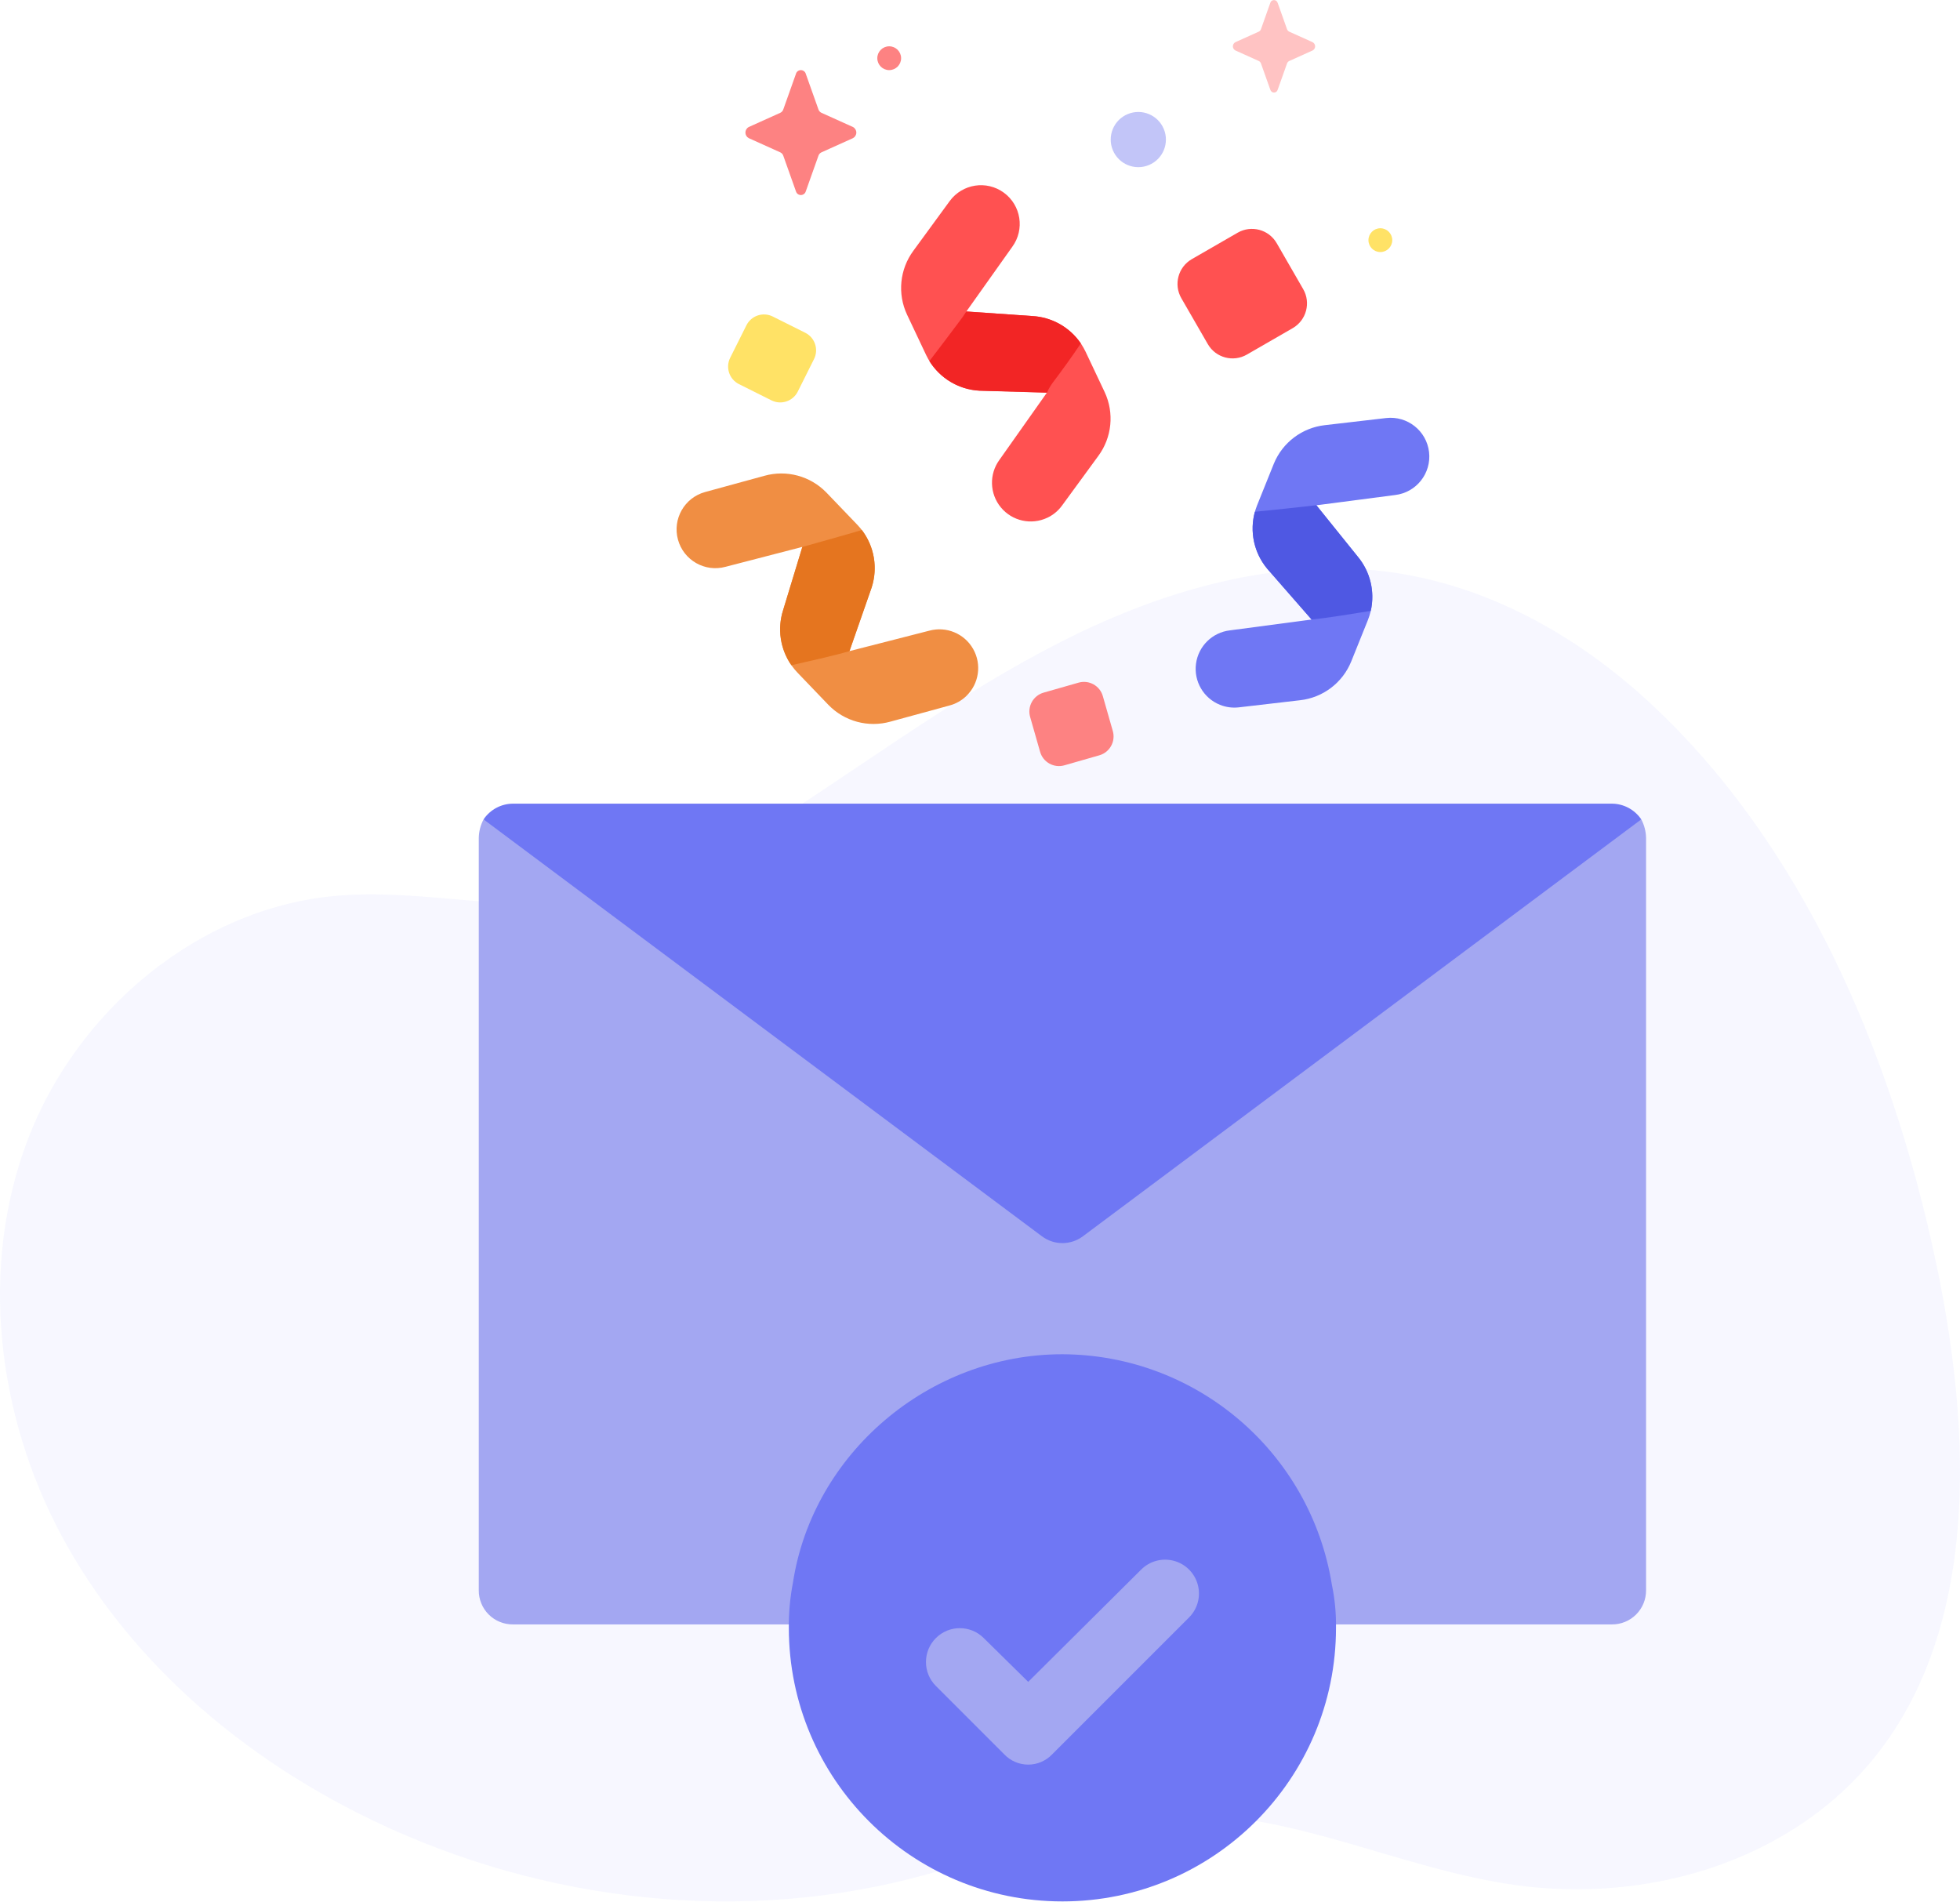
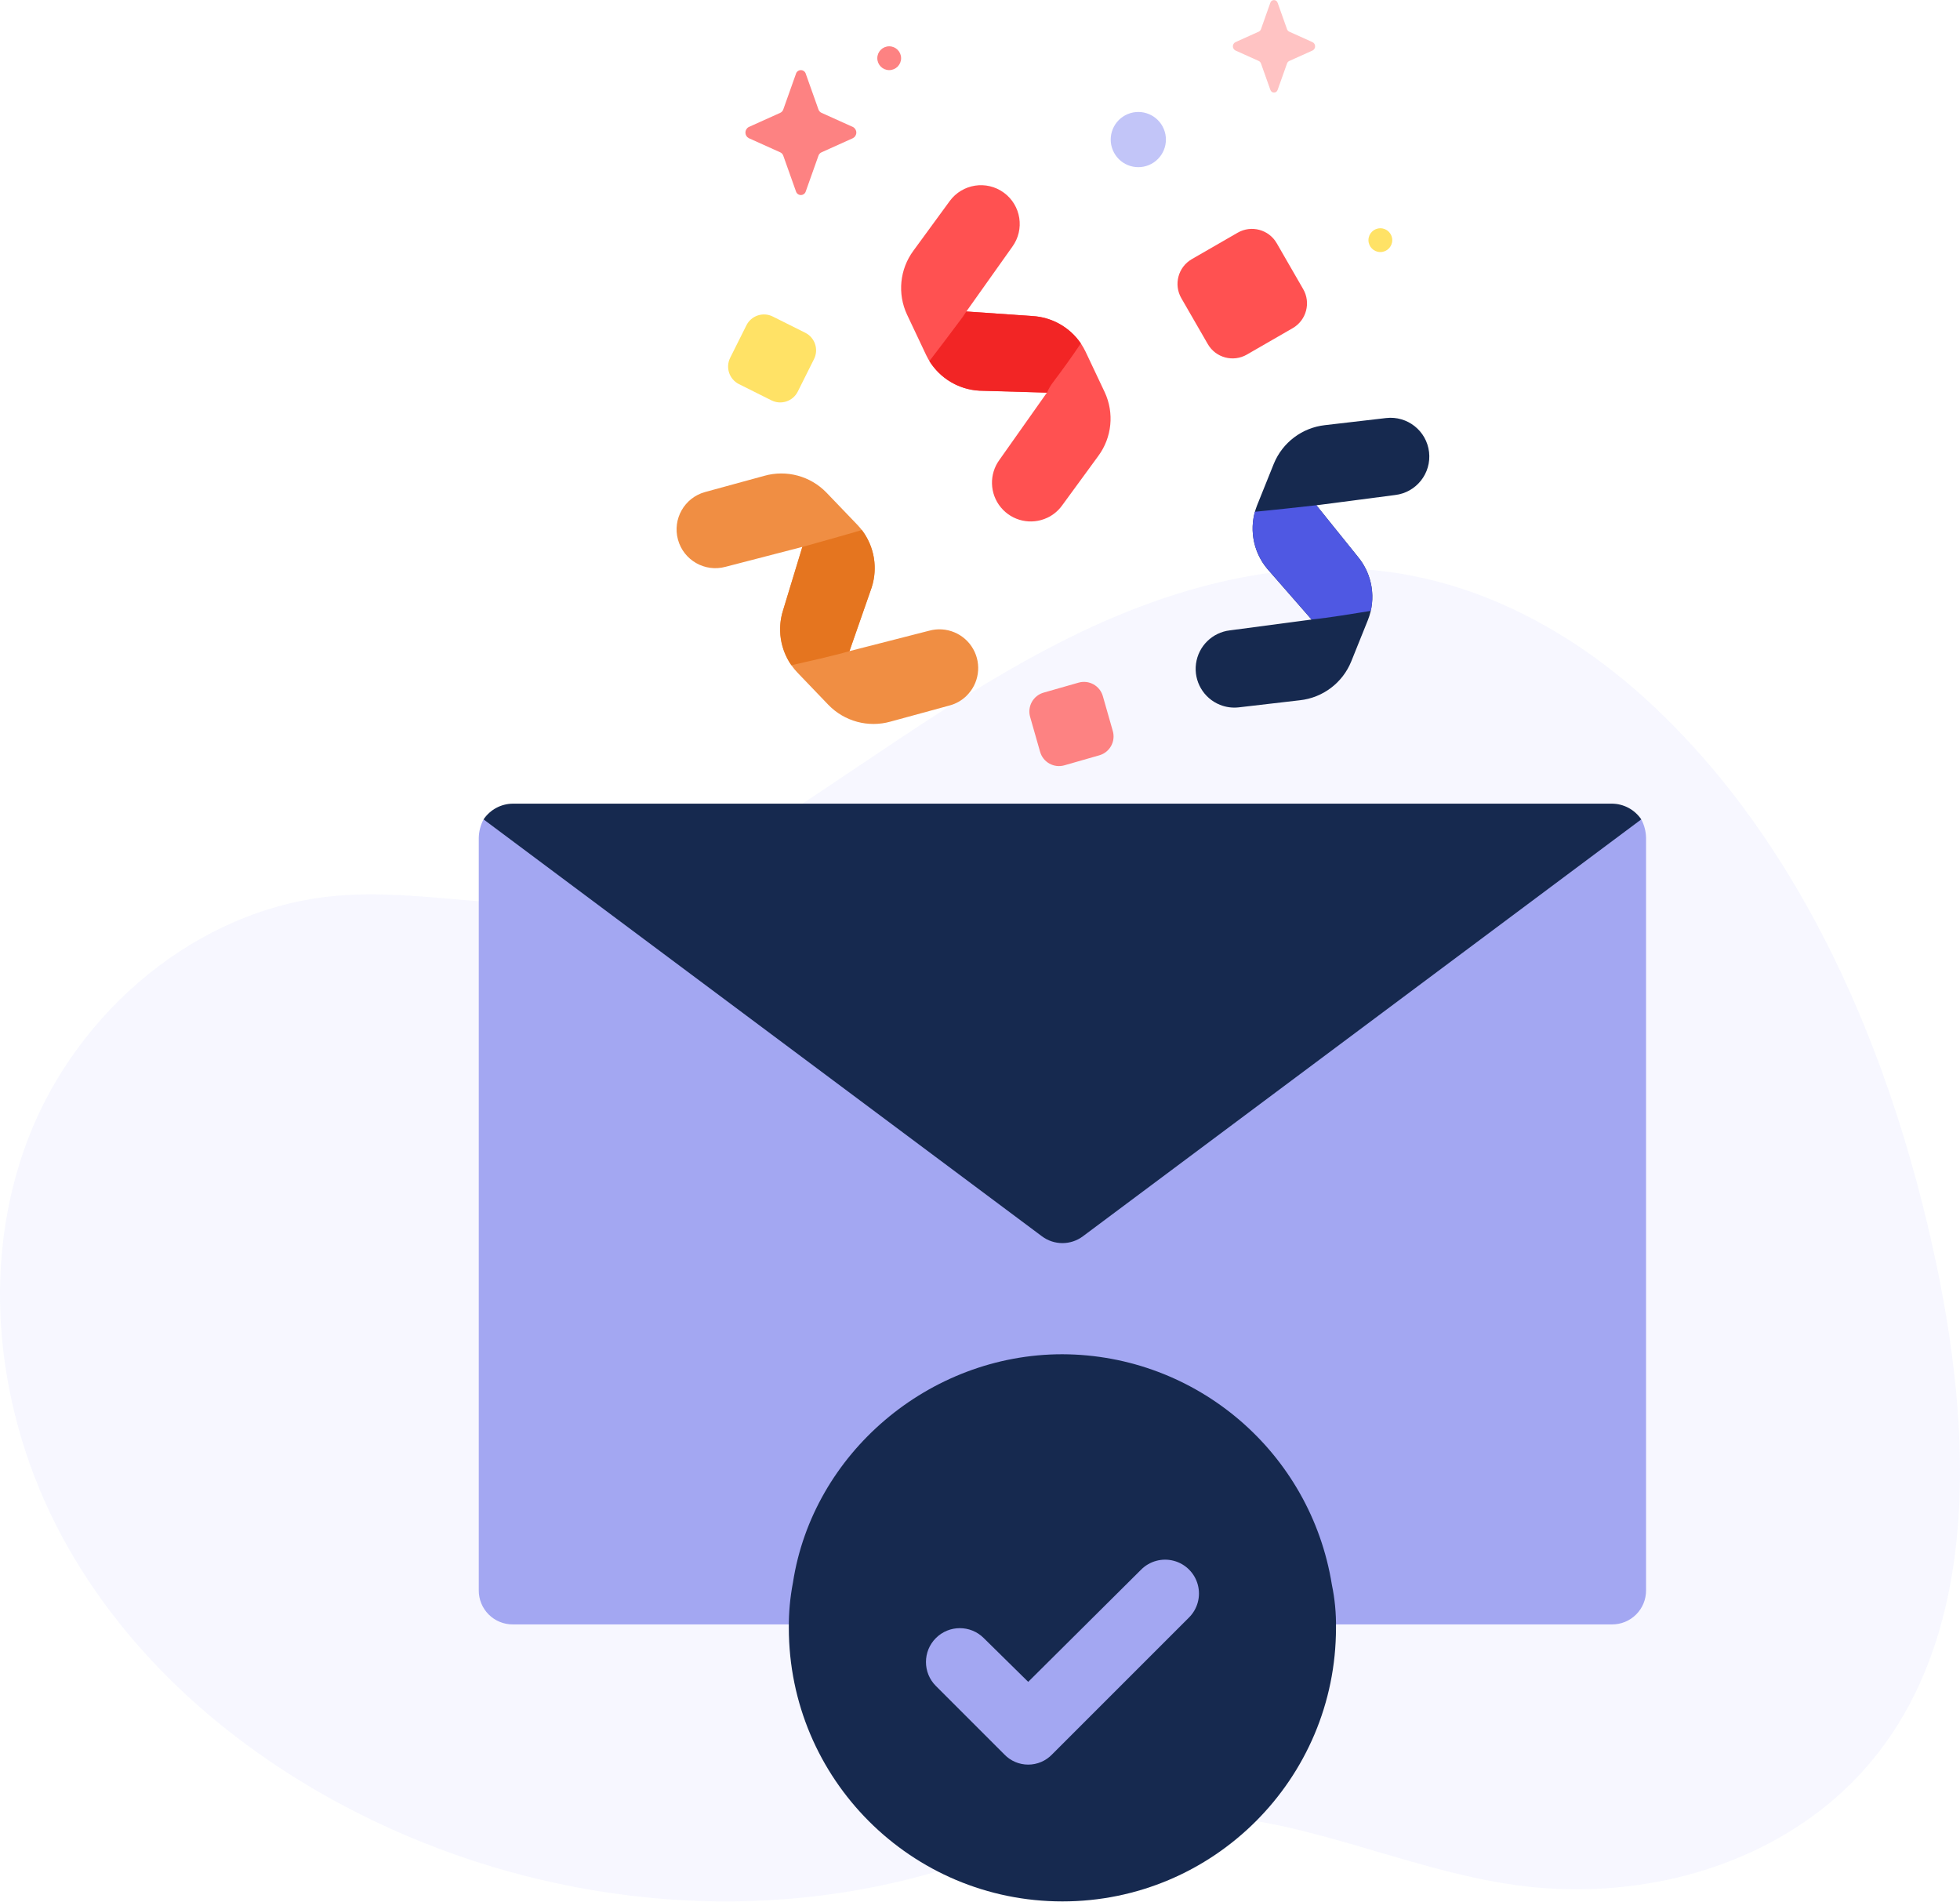
<svg xmlns="http://www.w3.org/2000/svg" width="214.926" height="208.5" viewBox="0 0 214.926 208.5">
  <g id="Group_6732" data-name="Group 6732" transform="translate(-80.037 -169)">
    <g id="Group_6726" data-name="Group 6726" transform="translate(9.037 60.523)">
      <g id="freepik--background-simple--inject-103" transform="translate(71 170.8)" opacity="0.461">
        <path id="Path_9224" data-name="Path 9224" d="M254.3,206.875q-.26-1.355-.545-2.679c-4.756-22.373-14.336-45.479-31.413-61.268C214.945,136.1,206,130.882,196.03,129c-12.171-2.29-24.824.883-36.008,6.231s-21.221,12.731-31.584,19.512c-6.693,4.377-13.77,8.593-21.667,9.865-9.455,1.521-19.128-1.334-28.666-.426-14.954,1.423-28.131,12.576-33.521,26.6s-3.437,30.3,3.666,43.542S67.2,257.879,80.617,264.675c18.562,9.429,40.5,12.378,60.7,7.269,9.865-2.492,19.388-6.854,29.544-7.035,12.6-.223,24.4,6.007,36.865,7.731,11.714,1.615,24.206-1.038,33.526-8.308C258.534,250.833,258.046,226.325,254.3,206.875Z" transform="translate(-41.497 -128.249)" fill="#edeeff" />
        <path id="Path_9225" data-name="Path 9225" d="M254.3,206.875q-.26-1.355-.545-2.679c-4.756-22.373-14.336-45.479-31.413-61.268C214.945,136.1,206,130.882,196.03,129c-12.171-2.29-24.824.883-36.008,6.231s-21.221,12.731-31.584,19.512c-6.693,4.377-13.77,8.593-21.667,9.865-9.455,1.521-19.128-1.334-28.666-.426-14.954,1.423-28.131,12.576-33.521,26.6s-3.437,30.3,3.666,43.542S67.2,257.879,80.617,264.675c18.562,9.429,40.5,12.378,60.7,7.269,9.865-2.492,19.388-6.854,29.544-7.035,12.6-.223,24.4,6.007,36.865,7.731,11.714,1.615,24.206-1.038,33.526-8.308C258.534,250.833,258.046,226.325,254.3,206.875Z" transform="translate(-41.497 -128.249)" fill="none" opacity="0.7" />
      </g>
      <g id="Group_6725" data-name="Group 6725" transform="translate(-3004.5 3925)">
        <g id="Group_6722" data-name="Group 6722" transform="translate(3128 -3726.673)">
          <g id="Group_6721" data-name="Group 6721" transform="translate(0 0)">
            <path id="Path_9275" data-name="Path 9275" d="M127.475,22.15,64,47.05.525,22.15A4.508,4.508,0,0,0,0,24.175v82.5a3.714,3.714,0,0,0,3.75,3.75H38.125a3.657,3.657,0,0,0,3.675-3.151,22.474,22.474,0,0,1,44.4,0,3.657,3.657,0,0,0,3.675,3.151H124.25a3.714,3.714,0,0,0,3.75-3.75v-82.5A4.5,4.5,0,0,0,127.475,22.15ZM80.589,101.843a7.371,7.371,0,0,0-10.606-.077l-9.749,9.686-2.146-2.109a7.459,7.459,0,1,0-10.613,10.485l7.361,7.354a7.259,7.259,0,0,0,5.412,2.37,7.142,7.142,0,0,0,5.274-2.223L80.45,112.4a7.361,7.361,0,0,0,.139-10.554Z" transform="translate(0 -22.15)" fill="#a3a7f2" />
          </g>
        </g>
        <g id="Group_6724" data-name="Group 6724" transform="translate(3128.525 -3728.398)">
          <g id="Group_6723" data-name="Group 6723" transform="translate(0 0)">
-             <path id="Path_9276" data-name="Path 9276" d="M67.825,62.689,129.05,16.976a3.912,3.912,0,0,0-3.225-1.725H5.325A3.915,3.915,0,0,0,2.1,16.976L63.326,62.689a3.75,3.75,0,0,0,4.5,0Zm-2.25,12.937c-14.625,0-27.375,10.875-29.55,25.05a25.152,25.152,0,0,0-.45,4.95,30,30,0,0,0,60,0,21.749,21.749,0,0,0-.451-4.725,30.045,30.045,0,0,0-29.55-25.275ZM79.45,104.5l-15,15a3.624,3.624,0,0,1-5.25,0L51.7,112a3.712,3.712,0,1,1,5.25-5.25l4.875,4.8L74.2,99.251a3.712,3.712,0,1,1,5.249,5.25Z" transform="translate(-2.1 -15.251)" fill="#6f77f4" />
+             <path id="Path_9276" data-name="Path 9276" d="M67.825,62.689,129.05,16.976a3.912,3.912,0,0,0-3.225-1.725H5.325A3.915,3.915,0,0,0,2.1,16.976L63.326,62.689a3.75,3.75,0,0,0,4.5,0Zm-2.25,12.937c-14.625,0-27.375,10.875-29.55,25.05a25.152,25.152,0,0,0-.45,4.95,30,30,0,0,0,60,0,21.749,21.749,0,0,0-.451-4.725,30.045,30.045,0,0,0-29.55-25.275ZM79.45,104.5l-15,15a3.624,3.624,0,0,1-5.25,0L51.7,112a3.712,3.712,0,1,1,5.25-5.25l4.875,4.8L74.2,99.251a3.712,3.712,0,1,1,5.249,5.25Z" transform="translate(-2.1 -15.251)" fill="#16294f" />
          </g>
        </g>
      </g>
    </g>
    <g id="congratulation" transform="translate(149.777 169)">
      <g id="Group_6731" data-name="Group 6731" transform="translate(4.453 0)">
        <g id="Group_6730" data-name="Group 6730" transform="translate(0 20.305)">
          <g id="Group_6727" data-name="Group 6727" transform="translate(0 31.62)">
            <path id="Path_9277" data-name="Path 9277" d="M36.219,340.895a4.228,4.228,0,0,1-1.82,1.03L27.894,343.7a6.882,6.882,0,0,1-6.793-1.838l-3.4-3.544a6.882,6.882,0,0,1-1.56-6.863l2.1-6.916L9.824,326.72a4.249,4.249,0,1,1-2.242-8.2l6.505-1.779a6.882,6.882,0,0,1,6.794,1.838l3.4,3.544a6.882,6.882,0,0,1,1.56,6.863l-2.434,6.981,8.748-2.24a4.25,4.25,0,0,1,4.062,7.167Z" transform="translate(-4.453 -316.493)" fill="#f08e43" />
            <path id="Path_9278" data-name="Path 9278" d="M76.091,356.113l-.222.728-1.883,6.188a6.91,6.91,0,0,0,.9,6.055c1.922-.44,4.479-1,6.374-1.547l.312-.895,2.122-6.086a6.9,6.9,0,0,0-1.076-6.3C80.679,354.834,78.037,355.567,76.091,356.113Z" transform="translate(-62.302 -348.062)" fill="#e5751f" />
          </g>
          <g id="Group_6728" data-name="Group 6728" transform="translate(56.917 25.505)">
-             <path id="Path_9279" data-name="Path 9279" d="M354.043,310.7a4.229,4.229,0,0,0,2.073.277l6.7-.778a6.882,6.882,0,0,0,5.616-4.241l1.834-4.558a6.882,6.882,0,0,0-1.114-6.949l-4.534-5.631,8.622-1.124a4.249,4.249,0,1,0-.98-8.442l-6.7.778a6.882,6.882,0,0,0-5.616,4.241l-1.834,4.558a6.882,6.882,0,0,0,1.114,6.949l4.864,5.568-8.952,1.187a4.25,4.25,0,0,0-1.093,8.165Z" transform="translate(-351.376 -279.223)" fill="#6f77f4" />
+             <path id="Path_9279" data-name="Path 9279" d="M354.043,310.7a4.229,4.229,0,0,0,2.073.277l6.7-.778a6.882,6.882,0,0,0,5.616-4.241l1.834-4.558a6.882,6.882,0,0,0-1.114-6.949l-4.534-5.631,8.622-1.124a4.249,4.249,0,1,0-.98-8.442l-6.7.778a6.882,6.882,0,0,0-5.616,4.241l-1.834,4.558a6.882,6.882,0,0,0,1.114,6.949l4.864,5.568-8.952,1.187a4.25,4.25,0,0,0-1.093,8.165Z" transform="translate(-351.376 -279.223)" fill="#16294f" />
            <path id="Path_9280" data-name="Path 9280" d="M396.439,337.7l.477.593,4.057,5.038a6.909,6.909,0,0,1,1.427,5.953c-1.947.31-4.527.747-6.491.944l-.623-.714-4.241-4.854a6.9,6.9,0,0,1-1.353-6.245c2.012-.189,4.737-.495,6.746-.715Z" transform="translate(-383.198 -328.107)" fill="#4f58e3" />
          </g>
          <g id="Group_6729" data-name="Group 6729" transform="translate(24.62)">
            <path id="Path_9281" data-name="Path 9281" d="M170.551,160.235a4.229,4.229,0,0,0,1.611-1.333l3.98-5.444a6.882,6.882,0,0,0,.7-7l-2.1-4.442a6.882,6.882,0,0,0-5.856-3.9l-7.212-.5,5.033-7.09a4.249,4.249,0,0,0-6.861-5.016l-3.98,5.444a6.882,6.882,0,0,0-.7,7l2.1,4.442a6.883,6.883,0,0,0,5.856,3.9l7.39.213-5.21,7.375a4.25,4.25,0,0,0,5.249,6.349Z" transform="translate(-154.52 -123.765)" fill="#ff5151" />
            <path id="Path_9282" data-name="Path 9282" d="M177.074,208.769l.4-.6,7.212.5a6.91,6.91,0,0,1,5.338,3c-.974,1.458-2,2.877-3.058,4.28a5.72,5.72,0,0,0-.659,1.124l-7.39-.213a6.9,6.9,0,0,1-5.5-3.25C174.646,212,175.871,210.392,177.074,208.769Z" transform="translate(-170.317 -194.32)" fill="#f22525" />
          </g>
          <path id="Path_9283" data-name="Path 9283" d="M43.633,219.586l-3.563-1.781a2.152,2.152,0,0,1-.962-2.887l1.781-3.563a2.152,2.152,0,0,1,2.887-.962l3.563,1.781a2.152,2.152,0,0,1,.962,2.887l-1.781,3.563A2.152,2.152,0,0,1,43.633,219.586Z" transform="translate(-33.232 -195.99)" fill="#ffe266" />
          <path id="Path_9284" data-name="Path 9284" d="M241.829,456.927l3.83-1.094a2.152,2.152,0,0,1,2.66,1.478l1.094,3.83a2.152,2.152,0,0,1-1.478,2.66L244.1,464.9a2.152,2.152,0,0,1-2.66-1.478l-1.094-3.83A2.152,2.152,0,0,1,241.829,456.927Z" transform="translate(-201.579 -401.283)" fill="#fd8282" />
          <path id="Path_9285" data-name="Path 9285" d="M351.872,163.862l-5.029,2.9a3.137,3.137,0,0,1-4.285-1.148l-2.9-5.029A3.137,3.137,0,0,1,340.8,156.3l5.029-2.9a3.137,3.137,0,0,1,4.285,1.148l2.9,5.029A3.137,3.137,0,0,1,351.872,163.862Z" transform="translate(-284.308 -148.186)" fill="#ff5151" />
        </g>
        <path id="Path_9286" data-name="Path 9286" d="M57.064,47.279l1.386,3.9a.626.626,0,0,0,.325.366l3.462,1.56a.691.691,0,0,1,0,1.22l-3.462,1.56a.625.625,0,0,0-.325.366l-1.386,3.9a.562.562,0,0,1-1.084,0l-1.386-3.9a.626.626,0,0,0-.325-.366l-3.462-1.56a.691.691,0,0,1,0-1.22l3.462-1.56a.625.625,0,0,0,.325-.366l1.386-3.9a.562.562,0,0,1,1.084,0Z" transform="translate(-42.895 -39.177)" fill="#fd8282" />
        <path id="Path_9287" data-name="Path 9287" d="M381.147.307,382.175,3.2a.464.464,0,0,0,.241.271l2.568,1.157a.512.512,0,0,1,0,.905l-2.568,1.157a.465.465,0,0,0-.241.271L381.147,9.85a.417.417,0,0,1-.8,0l-1.028-2.891a.463.463,0,0,0-.241-.271l-2.568-1.157a.512.512,0,0,1,0-.905l2.568-1.157a.465.465,0,0,0,.241-.271L380.343.307a.417.417,0,0,1,.8,0Z" transform="translate(-315.238 0)" fill="#ffc3c3" />
        <circle id="Ellipse_221" data-name="Ellipse 221" cx="3.026" cy="3.026" r="3.026" transform="translate(46.676 13.668) rotate(-22.514)" fill="#c2c5f8" />
        <circle id="Ellipse_222" data-name="Ellipse 222" cx="1.305" cy="1.305" r="1.305" transform="translate(22.009 5.078)" fill="#fd8282" />
        <circle id="Ellipse_223" data-name="Ellipse 223" cx="1.305" cy="1.305" r="1.305" transform="translate(75.866 25.029)" fill="#ffe266" />
      </g>
    </g>
  </g>
</svg>
